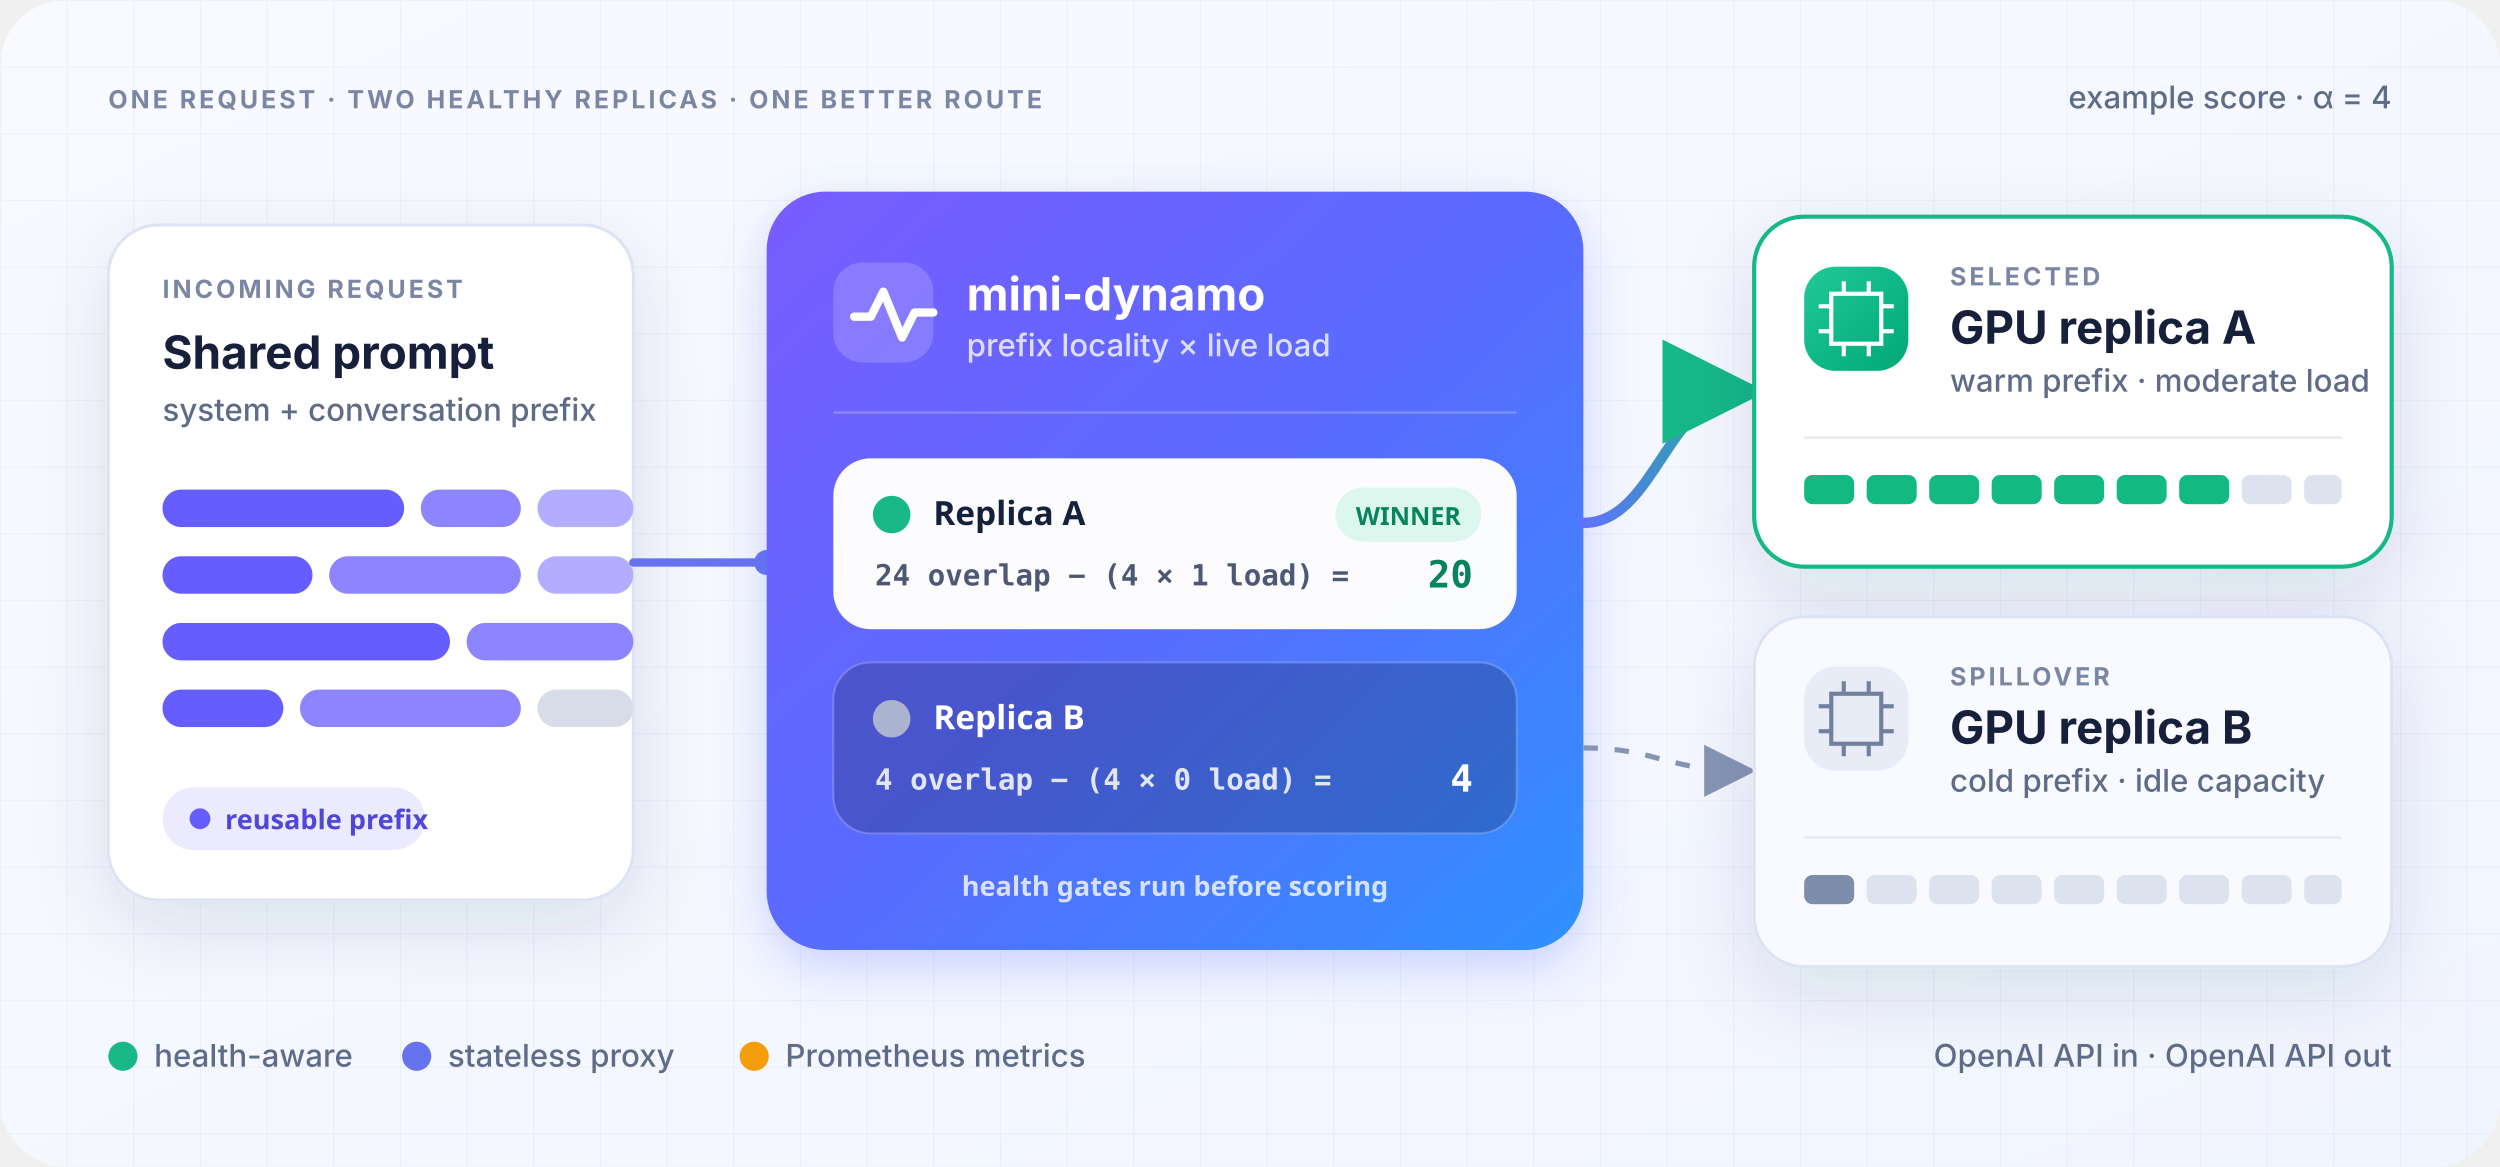
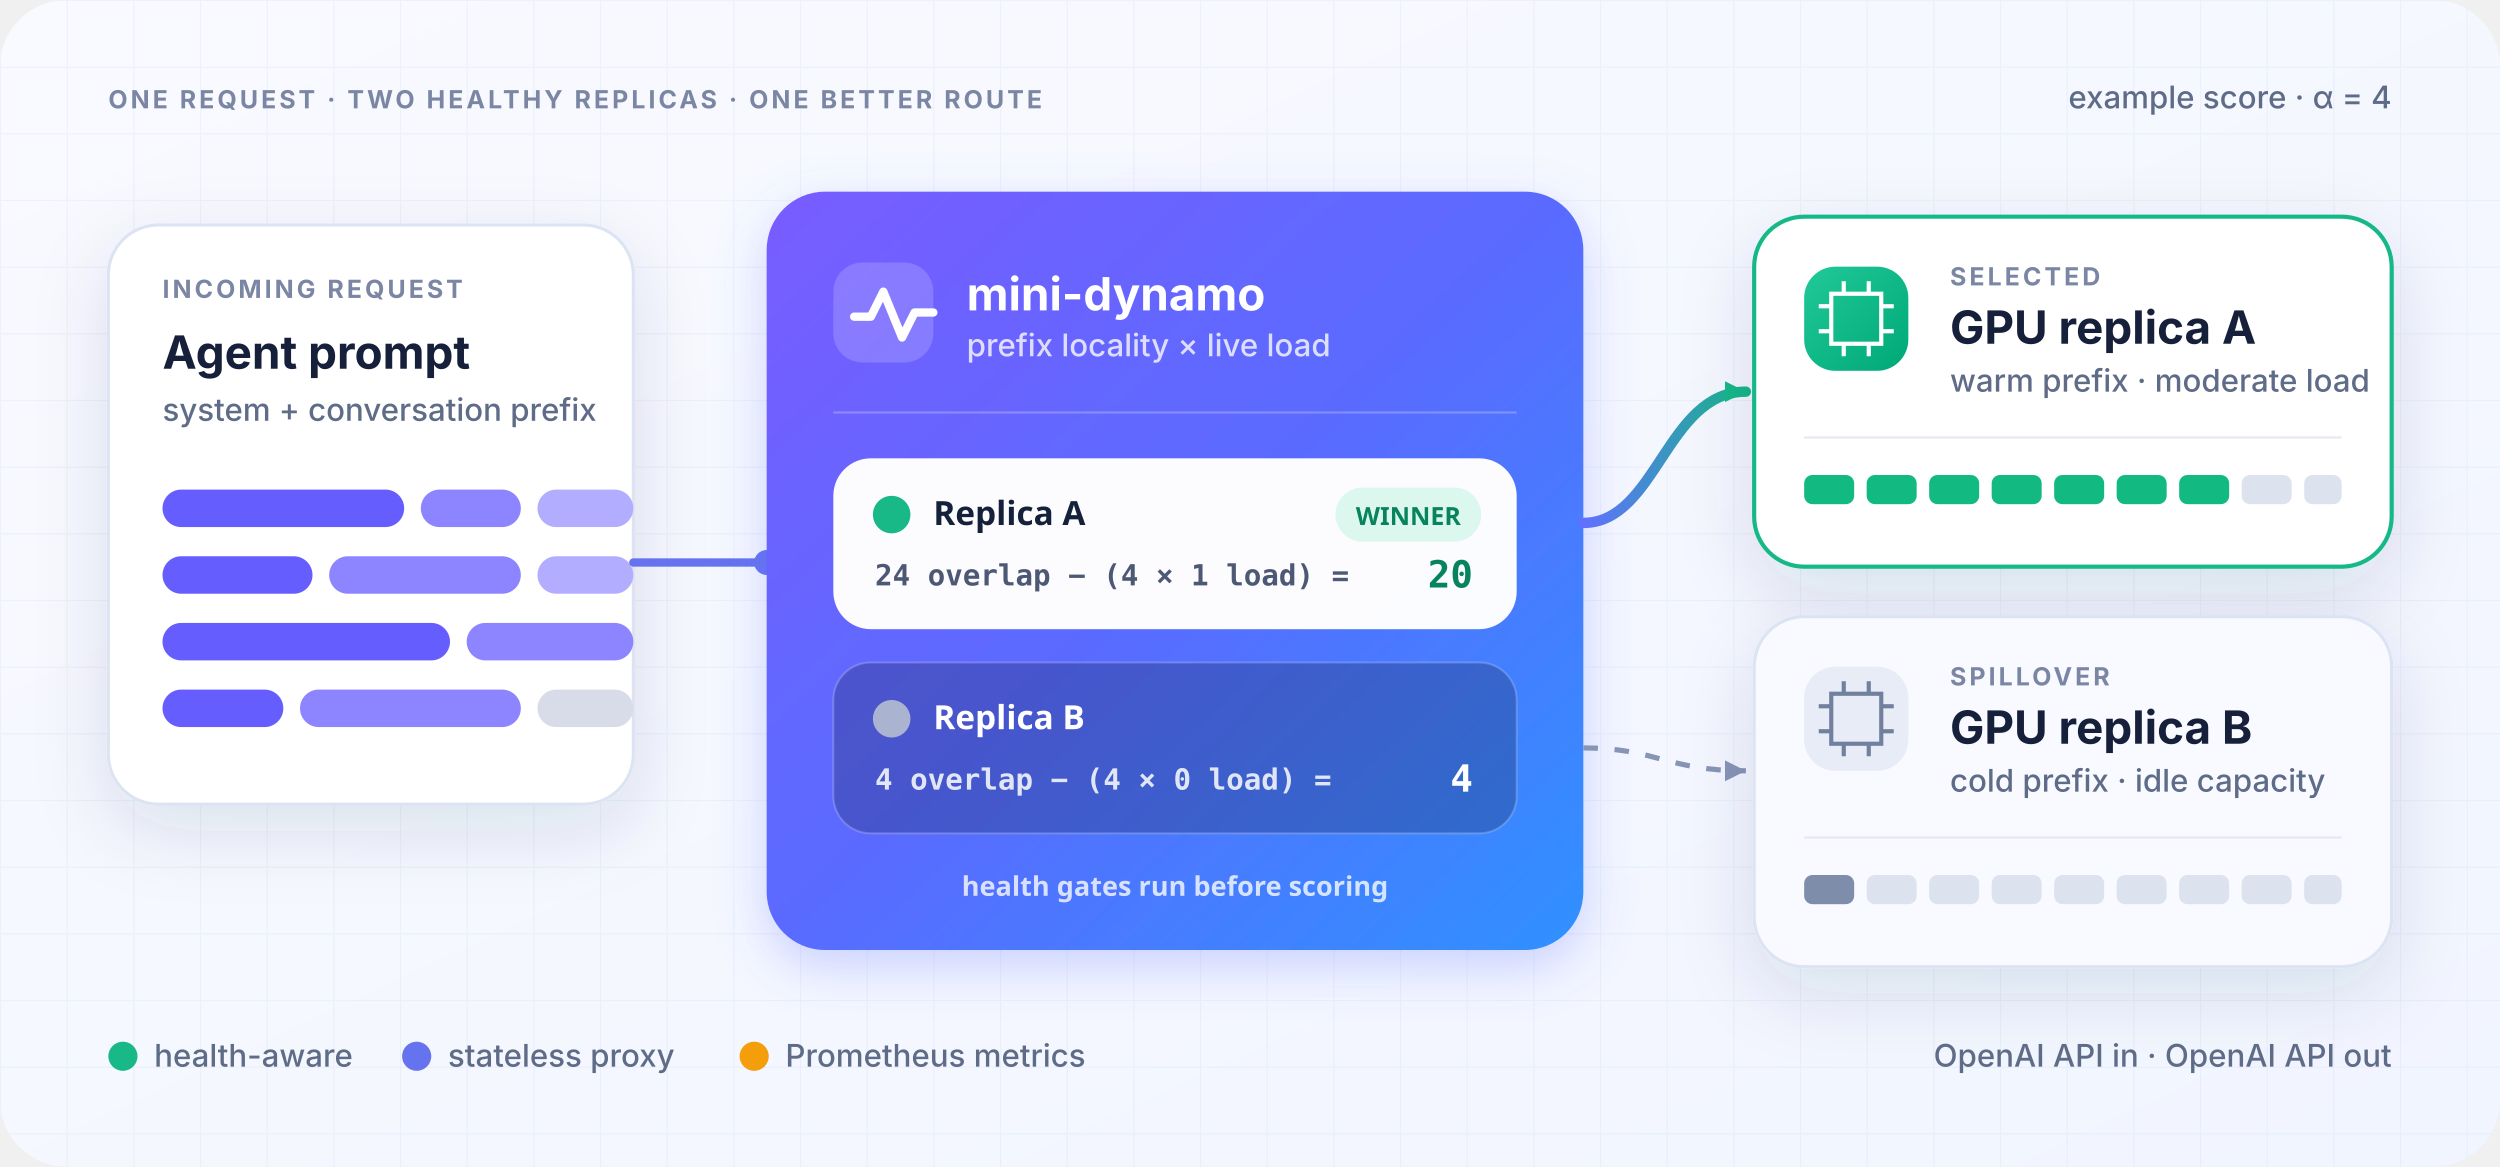
<svg xmlns="http://www.w3.org/2000/svg" width="1200" height="560" viewBox="0 0 1200 560" role="img" aria-labelledby="title desc">
  <defs>
    <linearGradient id="panel" x1="0" y1="0" x2="1" y2="1">
      <stop offset="0" stop-color="#f9faff" />
      <stop offset="1" stop-color="#f1f5ff" />
    </linearGradient>
    <linearGradient id="brand" x1="0" y1="0" x2="1" y2="1">
      <stop offset="0" stop-color="#795cff" />
      <stop offset=".52" stop-color="#586cff" />
      <stop offset="1" stop-color="#2f91ff" />
    </linearGradient>
    <linearGradient id="warm" x1="0" y1="0" x2="1" y2="1">
      <stop offset="0" stop-color="#20c997" />
      <stop offset="1" stop-color="#00a878" />
    </linearGradient>
    <linearGradient id="warmLine" x1="0" y1="0" x2="1" y2="0">
      <stop offset="0" stop-color="#6170ff" />
      <stop offset="1" stop-color="#16b887" />
    </linearGradient>
    <pattern id="grid" width="32" height="32" patternUnits="userSpaceOnUse">
      <path d="M32 0H0v32" fill="none" stroke="#8ca0c8" stroke-opacity=".09" />
    </pattern>
    <filter id="softShadow" x="-20%" y="-25%" width="140%" height="160%">
      <feDropShadow dx="0" dy="12" stdDeviation="18" flood-color="#26345c" flood-opacity=".12" />
    </filter>
    <filter id="brandGlow" x="-30%" y="-30%" width="160%" height="160%">
      <feDropShadow dx="0" dy="8" stdDeviation="12" flood-color="#586cff" flood-opacity=".28" />
    </filter>
-     <marker id="arrowWarm" markerWidth="10" markerHeight="10" refX="8" refY="5" orient="auto">
-       <path d="M0 0l10 5-10 5z" fill="#16b887" />
+     <marker id="arrowWarm" viewBox="0 0 12 12" markerWidth="12" markerHeight="12" refX="11" refY="6" orient="auto" markerUnits="userSpaceOnUse">
+       <path d="M1 1l10 5-10 5z" fill="#16b887" />
    </marker>
-     <marker id="arrowMuted" markerWidth="10" markerHeight="10" refX="8" refY="5" orient="auto">
-       <path d="M0 0l10 5-10 5z" fill="#8795b5" />
+     <marker id="arrowMuted" viewBox="0 0 12 12" markerWidth="12" markerHeight="12" refX="11" refY="6" orient="auto" markerUnits="userSpaceOnUse">
+       <path d="M1 1l10 5-10 5z" fill="#8795b5" />
    </marker>
    <style>
      .title{font:700 22px ui-sans-serif,system-ui,-apple-system,"Segoe UI",sans-serif;fill:#17203a}
      .body{font:500 15px ui-sans-serif,system-ui,-apple-system,"Segoe UI",sans-serif;fill:#5f6c88}
      .tiny{font:700 12px ui-sans-serif,system-ui,-apple-system,"Segoe UI",sans-serif;letter-spacing:.12em;fill:#7a86a3}
      .metric{font:650 14px ui-monospace,SFMono-Regular,Menlo,monospace;fill:#394562}
      .inverse{fill:#fff}
      .card{fill:#fff;stroke:#dce3f2;stroke-width:1.5}
      .selected-card{stroke:#16b887;stroke-width:2}
      .muted-card{fill:#f8faff;stroke:#dce3f2;stroke-width:1.5}
      .divider{stroke:#e3e8f3}
      .muted-line{fill:none;stroke:#8795b5;stroke-width:2.5;stroke-dasharray:7 8;marker-end:url(#arrowMuted)}
      @media (prefers-color-scheme:dark){
        .panel{fill:#0a1020}.grid{opacity:.48}.title{fill:#f4f7ff}.body{fill:#a8b4cf}.tiny{fill:#8492b1}.metric{fill:#d4dcf1}
        .card{fill:#111a2e;stroke:#283654}.selected-card{stroke:#19c995}.muted-card{fill:#0e1729;stroke:#26334f}.divider{stroke:#273550}
      }
    </style>
  </defs>
  <rect class="panel" width="1200" height="560" rx="32" fill="url(#panel)" />
  <rect class="grid" width="1200" height="560" rx="32" fill="url(#grid)" />
  <text class="tiny" x="52" y="52">ONE REQUEST · TWO HEALTHY REPLICAS · ONE BETTER ROUTE</text>
  <text class="body" x="1148" y="52" text-anchor="end">example score · α = 4</text>
  <g filter="url(#softShadow)">
-     <rect class="card" x="52" y="108" width="252" height="324" rx="24" />
+     <rect class="card" x="52" y="108" width="252" height="278" rx="24" />
  </g>
  <text class="tiny" x="78" y="143">INCOMING REQUEST</text>
-   <text class="title" x="78" y="177">Shared prompt</text>
+   <text class="title" x="78" y="177">Agent prompt</text>
  <text class="body" x="78" y="202">system + conversation prefix</text>
  <g transform="translate(78 235)">
    <rect width="116" height="18" rx="9" fill="#665dff" />
    <rect x="124" width="48" height="18" rx="9" fill="#8d85ff" />
    <rect x="180" width="46" height="18" rx="9" fill="#b2adff" />
    <rect y="32" width="72" height="18" rx="9" fill="#665dff" />
    <rect x="80" y="32" width="92" height="18" rx="9" fill="#8d85ff" />
    <rect x="180" y="32" width="46" height="18" rx="9" fill="#b2adff" />
    <rect y="64" width="138" height="18" rx="9" fill="#665dff" />
    <rect x="146" y="64" width="80" height="18" rx="9" fill="#8d85ff" />
    <rect y="96" width="58" height="18" rx="9" fill="#665dff" />
    <rect x="66" y="96" width="106" height="18" rx="9" fill="#8d85ff" />
    <rect x="180" y="96" width="46" height="18" rx="9" fill="#d8dcE8" />
  </g>
-   <rect x="78" y="378" width="126" height="30" rx="15" fill="#eceaff" />
-   <circle cx="96" cy="393" r="5" fill="#665dff" />
-   <text x="108" y="398" style="font:650 13px ui-sans-serif,system-ui,sans-serif;fill:#5047d8">reusable prefix</text>
  <path d="M304 270C335 270 338 270 366 270" fill="none" stroke="#6573ef" stroke-width="4" stroke-linecap="round" />
  <circle cx="368" cy="270" r="6" fill="#6573ef" />
  <g filter="url(#brandGlow)">
    <rect x="368" y="92" width="392" height="364" rx="28" fill="url(#brand)" />
  </g>
  <g transform="translate(400 126)">
    <rect width="48" height="48" rx="14" fill="#fff" fill-opacity=".17" />
    <path d="M10 26h8l6-12 9 22 6-12h9" fill="none" stroke="#fff" stroke-width="4" stroke-linecap="round" stroke-linejoin="round" />
    <text class="title inverse" x="64" y="23" font-size="24">mini-dynamo</text>
    <text class="body inverse" x="64" y="45" opacity=".78">prefix locality × live load</text>
  </g>
  <line x1="400" y1="198" x2="728" y2="198" stroke="#fff" stroke-opacity=".25" />
  <g transform="translate(400 220)">
    <rect width="328" height="82" rx="18" fill="#fff" fill-opacity=".98" />
    <circle cx="28" cy="27" r="9" fill="#18b887" />
    <text x="48" y="32" style="font:750 16px ui-sans-serif,system-ui,sans-serif;fill:#15203a">Replica A</text>
    <rect x="241" y="14" width="70" height="26" rx="13" fill="#dcf8ee" />
    <text x="276" y="32" text-anchor="middle" style="font:750 12px ui-sans-serif,system-ui,sans-serif;fill:#07845e">WINNER</text>
    <text x="20" y="61" style="font:650 14px ui-monospace,SFMono-Regular,Menlo,monospace;fill:#4d5974">24 overlap − (4 × 1 load) =</text>
    <text x="307" y="62" text-anchor="end" style="font:800 18px ui-monospace,SFMono-Regular,Menlo,monospace;fill:#07845e">20</text>
  </g>
  <g transform="translate(400 318)">
    <rect width="328" height="82" rx="18" fill="#17224a" fill-opacity=".28" stroke="#fff" stroke-opacity=".2" />
    <circle cx="28" cy="27" r="9" fill="#aab4d0" />
    <text x="48" y="32" style="font:700 16px ui-sans-serif,system-ui,sans-serif;fill:#fff">Replica B</text>
    <text x="20" y="61" style="font:600 14px ui-monospace,SFMono-Regular,Menlo,monospace;fill:#e1e6f6">4 overlap − (4 × 0 load) =</text>
    <text x="307" y="62" text-anchor="end" style="font:750 18px ui-monospace,SFMono-Regular,Menlo,monospace;fill:#fff">4</text>
  </g>
  <text x="564" y="430" text-anchor="middle" style="font:650 13px ui-sans-serif,system-ui,sans-serif;fill:#fff;opacity:.78">health gates run before scoring</text>
  <path d="M760 251C795 251 800 188 838 188" fill="none" stroke="url(#warmLine)" stroke-width="5" stroke-linecap="round" marker-end="url(#arrowWarm)" />
  <path class="muted-line" d="M760 359C795 359 800 370 838 370" />
  <g filter="url(#softShadow)">
    <rect class="card selected-card" x="842" y="104" width="306" height="168" rx="24" />
  </g>
  <rect x="866" y="128" width="50" height="50" rx="15" fill="url(#warm)" />
  <path d="M879 141h24v24h-24zM885 135v6m12-6v6m-12 24v6m12-6v6m-24-24h6m-6 12h6m24-12h6m-6 12h6" fill="none" stroke="#fff" stroke-width="2" />
  <text class="tiny" x="936" y="137" fill="#07845e">SELECTED</text>
  <text class="title" x="936" y="165">GPU replica A</text>
  <text class="body" x="936" y="188">warm prefix · moderate load</text>
  <line class="divider" x1="866" y1="210" x2="1124" y2="210" />
  <g transform="translate(866 228)">
    <rect width="24" height="14" rx="4" fill="#12b981" />
    <rect x="30" width="24" height="14" rx="4" fill="#12b981" />
    <rect x="60" width="24" height="14" rx="4" fill="#12b981" />
    <rect x="90" width="24" height="14" rx="4" fill="#12b981" />
    <rect x="120" width="24" height="14" rx="4" fill="#12b981" />
    <rect x="150" width="24" height="14" rx="4" fill="#12b981" />
    <rect x="180" width="24" height="14" rx="4" fill="#12b981" />
    <rect x="210" width="24" height="14" rx="4" fill="#dce3ef" />
    <rect x="240" width="18" height="14" rx="4" fill="#dce3ef" />
  </g>
  <g filter="url(#softShadow)">
    <rect class="muted-card" x="842" y="296" width="306" height="168" rx="24" />
  </g>
  <rect x="866" y="320" width="50" height="50" rx="15" fill="#e7ecf7" />
  <path d="M879 333h24v24h-24zM885 327v6m12-6v6m-12 24v6m12-6v6m-24-24h6m-6 12h6m24-12h6m-6 12h6" fill="none" stroke="#71809f" stroke-width="2" />
  <text class="tiny" x="936" y="329">SPILLOVER</text>
  <text class="title" x="936" y="357">GPU replica B</text>
  <text class="body" x="936" y="380">cold prefix · idle capacity</text>
  <line class="divider" x1="866" y1="402" x2="1124" y2="402" />
  <g transform="translate(866 420)">
    <rect width="24" height="14" rx="4" fill="#7e8daa" />
    <rect x="30" width="24" height="14" rx="4" fill="#dce3ef" />
    <rect x="60" width="24" height="14" rx="4" fill="#dce3ef" />
    <rect x="90" width="24" height="14" rx="4" fill="#dce3ef" />
    <rect x="120" width="24" height="14" rx="4" fill="#dce3ef" />
    <rect x="150" width="24" height="14" rx="4" fill="#dce3ef" />
    <rect x="180" width="24" height="14" rx="4" fill="#dce3ef" />
    <rect x="210" width="24" height="14" rx="4" fill="#dce3ef" />
    <rect x="240" width="18" height="14" rx="4" fill="#dce3ef" />
  </g>
  <g transform="translate(52 500)">
    <circle cx="7" cy="7" r="7" fill="#18b887" />
    <text class="body" x="22" y="12">health-aware</text>
    <circle cx="148" cy="7" r="7" fill="#6573ef" />
    <text class="body" x="163" y="12">stateless proxy</text>
    <circle cx="310" cy="7" r="7" fill="#f59e0b" />
    <text class="body" x="325" y="12">Prometheus metrics</text>
    <text class="body" x="1096" y="12" text-anchor="end">OpenAI API in · OpenAI API out</text>
  </g>
</svg>
